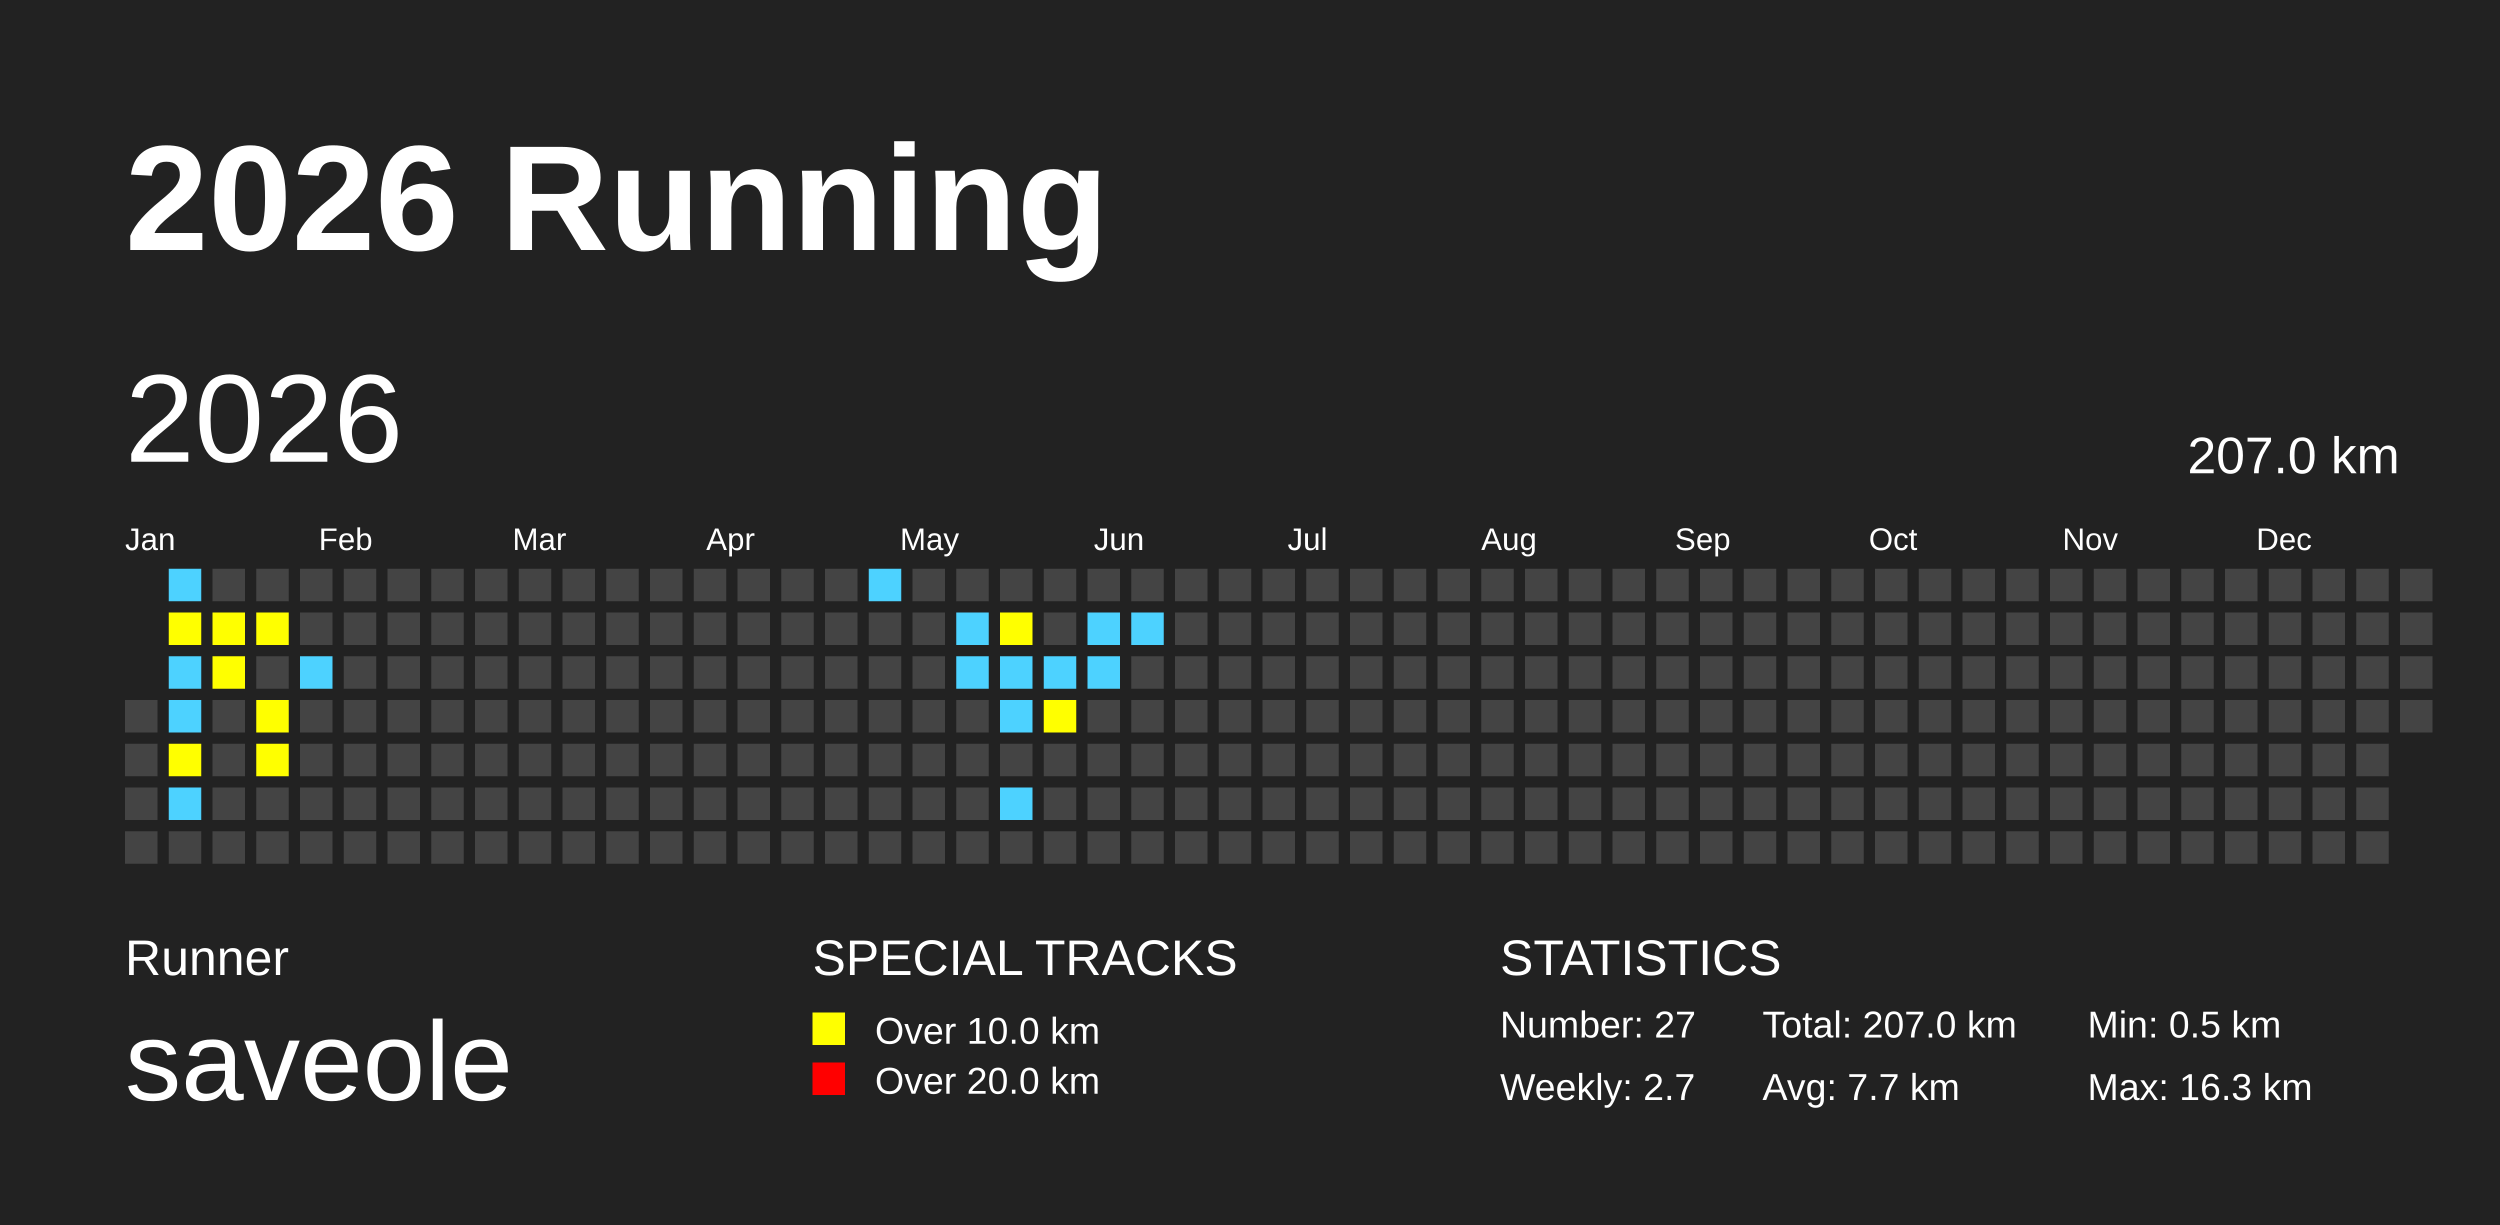
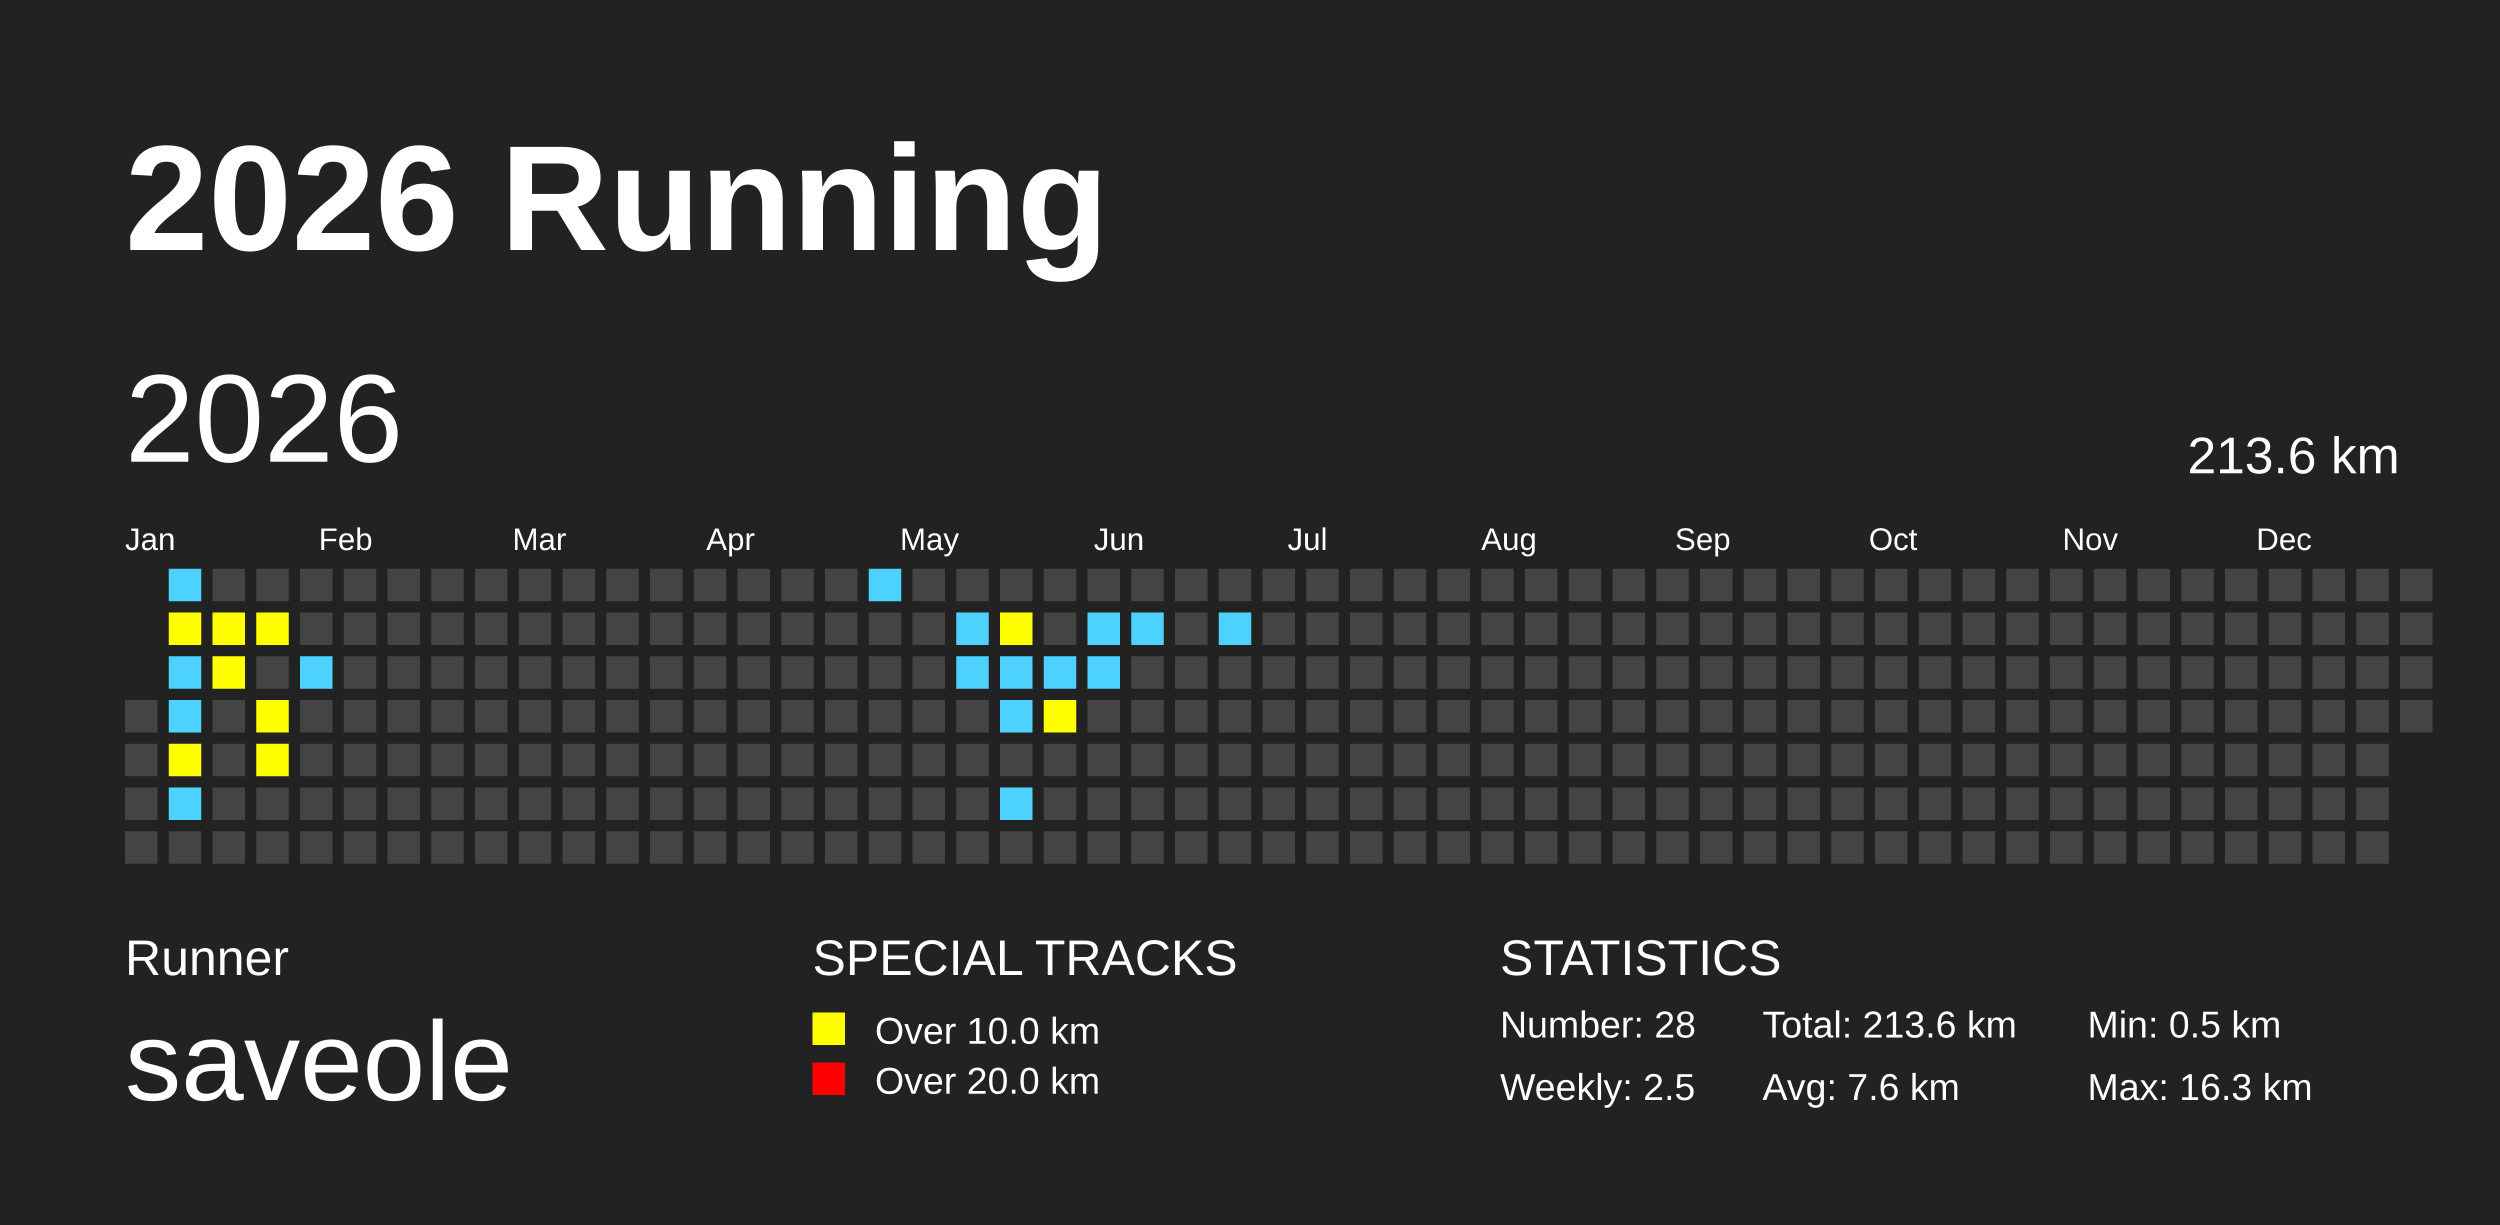
<svg xmlns="http://www.w3.org/2000/svg" baseProfile="full" height="98mm" version="1.1" viewBox="0,0,200,98" width="200mm">
  <defs />
  <rect fill="#222222" height="98" width="200" x="0" y="0" />
  <text fill="#FFFFFF" style="font-size:12px; font-family:Arial; font-weight:bold;" x="10" y="20">2026 Running</text>
  <text fill="#FFFFFF" style="font-size:4px; font-family:Arial" x="10" y="78">Runner</text>
  <text fill="#FFFFFF" style="font-size:9px; font-family:Arial" x="10" y="88">saveole</text>
  <text fill="#FFFFFF" style="font-size:4px; font-family:Arial" x="65" y="78">SPECIAL TRACKS</text>
  <rect fill="yellow" height="2.6" width="2.6" x="65" y="81" />
  <text fill="#FFFFFF" style="font-size:3px; font-family:Arial" x="70" y="83.5">Over 10.0 km</text>
  <rect fill="red" height="2.6" width="2.6" x="65" y="85" />
  <text fill="#FFFFFF" style="font-size:3px; font-family:Arial" x="70" y="87.5">Over 20.0 km</text>
  <text fill="#FFFFFF" style="font-size:4px; font-family:Arial" x="120" y="78">STATISTICS</text>
-   <text fill="#FFFFFF" style="font-size:3px; font-family:Arial" x="120" y="83">Number: 27</text>
-   <text fill="#FFFFFF" style="font-size:3px; font-family:Arial" x="120" y="88">Weekly: 2.7</text>
-   <text fill="#FFFFFF" style="font-size:3px; font-family:Arial" x="141" y="83">Total: 207.0 km</text>
-   <text fill="#FFFFFF" style="font-size:3px; font-family:Arial" x="141" y="88">Avg: 7.7 km</text>
+   <text fill="#FFFFFF" style="font-size:3px; font-family:Arial" x="120" y="83">Number: 28</text>
+   <text fill="#FFFFFF" style="font-size:3px; font-family:Arial" x="120" y="88">Weekly: 2.5</text>
+   <text fill="#FFFFFF" style="font-size:3px; font-family:Arial" x="141" y="83">Total: 213.6 km</text>
+   <text fill="#FFFFFF" style="font-size:3px; font-family:Arial" x="141" y="88">Avg: 7.6 km</text>
  <text fill="#FFFFFF" style="font-size:3px; font-family:Arial" x="167" y="83">Min: 0.5 km</text>
  <text fill="#FFFFFF" style="font-size:3px; font-family:Arial" x="167" y="88">Max: 16.3 km</text>
  <text dominant-baseline="hanging" fill="#FFFFFF" style="font-size:10.0px; font-family:Arial;" x="10" y="30">2026</text>
-   <text dominant-baseline="hanging" fill="#FFFFFF" style="font-size:4.125px; font-family:Arial;" x="175" y="35">207.0 km</text>
+   <text dominant-baseline="hanging" fill="#FFFFFF" style="font-size:4.125px; font-family:Arial;" x="175" y="35">213.6 km</text>
  <text fill="#FFFFFF" style="font-size:2.5px; font-family:Arial" x="10.0" y="44">Jan</text>
  <text fill="#FFFFFF" style="font-size:2.5px; font-family:Arial" x="25.5" y="44">Feb</text>
  <text fill="#FFFFFF" style="font-size:2.5px; font-family:Arial" x="41.0" y="44">Mar</text>
  <text fill="#FFFFFF" style="font-size:2.5px; font-family:Arial" x="56.5" y="44">Apr</text>
  <text fill="#FFFFFF" style="font-size:2.5px; font-family:Arial" x="72.0" y="44">May</text>
  <text fill="#FFFFFF" style="font-size:2.5px; font-family:Arial" x="87.5" y="44">Jun</text>
  <text fill="#FFFFFF" style="font-size:2.5px; font-family:Arial" x="103.0" y="44">Jul</text>
  <text fill="#FFFFFF" style="font-size:2.5px; font-family:Arial" x="118.5" y="44">Aug</text>
  <text fill="#FFFFFF" style="font-size:2.5px; font-family:Arial" x="134.0" y="44">Sep</text>
  <text fill="#FFFFFF" style="font-size:2.5px; font-family:Arial" x="149.5" y="44">Oct</text>
  <text fill="#FFFFFF" style="font-size:2.5px; font-family:Arial" x="165.0" y="44">Nov</text>
  <text fill="#FFFFFF" style="font-size:2.5px; font-family:Arial" x="180.5" y="44">Dec</text>
  <rect fill="#444444" height="2.6" width="2.6" x="10.0" y="56.0" />
  <rect fill="#444444" height="2.6" width="2.6" x="10.0" y="59.5" />
  <rect fill="#444444" height="2.6" width="2.6" x="10.0" y="63.0" />
  <rect fill="#444444" height="2.6" width="2.6" x="10.0" y="66.5" />
  <rect fill="#4DD2FF" height="2.6" width="2.6" x="13.5" y="45.5" />
  <rect fill="yellow" height="2.6" width="2.6" x="13.5" y="49.0" />
  <rect fill="#4DD2FF" height="2.6" width="2.6" x="13.5" y="52.5" />
  <rect fill="#4DD2FF" height="2.6" width="2.6" x="13.5" y="56.0" />
  <rect fill="yellow" height="2.6" width="2.6" x="13.5" y="59.5" />
  <rect fill="#4DD2FF" height="2.6" width="2.6" x="13.5" y="63.0" />
  <rect fill="#444444" height="2.6" width="2.6" x="13.5" y="66.5" />
  <rect fill="#444444" height="2.6" width="2.6" x="17.0" y="45.5" />
  <rect fill="yellow" height="2.6" width="2.6" x="17.0" y="49.0" />
  <rect fill="yellow" height="2.6" width="2.6" x="17.0" y="52.5" />
  <rect fill="#444444" height="2.6" width="2.6" x="17.0" y="56.0" />
  <rect fill="#444444" height="2.6" width="2.6" x="17.0" y="59.5" />
  <rect fill="#444444" height="2.6" width="2.6" x="17.0" y="63.0" />
  <rect fill="#444444" height="2.6" width="2.6" x="17.0" y="66.5" />
  <rect fill="#444444" height="2.6" width="2.6" x="20.5" y="45.5" />
  <rect fill="yellow" height="2.6" width="2.6" x="20.5" y="49.0" />
  <rect fill="#444444" height="2.6" width="2.6" x="20.5" y="52.5" />
  <rect fill="yellow" height="2.6" width="2.6" x="20.5" y="56.0" />
  <rect fill="yellow" height="2.6" width="2.6" x="20.5" y="59.5" />
  <rect fill="#444444" height="2.6" width="2.6" x="20.5" y="63.0" />
  <rect fill="#444444" height="2.6" width="2.6" x="20.5" y="66.5" />
  <rect fill="#444444" height="2.6" width="2.6" x="24.0" y="45.5" />
  <rect fill="#444444" height="2.6" width="2.6" x="24.0" y="49.0" />
  <rect fill="#4DD2FF" height="2.6" width="2.6" x="24.0" y="52.5" />
  <rect fill="#444444" height="2.6" width="2.6" x="24.0" y="56.0" />
  <rect fill="#444444" height="2.6" width="2.6" x="24.0" y="59.5" />
  <rect fill="#444444" height="2.6" width="2.6" x="24.0" y="63.0" />
  <rect fill="#444444" height="2.6" width="2.6" x="24.0" y="66.5" />
  <rect fill="#444444" height="2.6" width="2.6" x="27.5" y="45.5" />
  <rect fill="#444444" height="2.6" width="2.6" x="27.5" y="49.0" />
  <rect fill="#444444" height="2.6" width="2.6" x="27.5" y="52.5" />
  <rect fill="#444444" height="2.6" width="2.6" x="27.5" y="56.0" />
  <rect fill="#444444" height="2.6" width="2.6" x="27.5" y="59.5" />
  <rect fill="#444444" height="2.6" width="2.6" x="27.5" y="63.0" />
  <rect fill="#444444" height="2.6" width="2.6" x="27.5" y="66.5" />
  <rect fill="#444444" height="2.6" width="2.6" x="31.0" y="45.5" />
  <rect fill="#444444" height="2.6" width="2.6" x="31.0" y="49.0" />
  <rect fill="#444444" height="2.6" width="2.6" x="31.0" y="52.5" />
  <rect fill="#444444" height="2.6" width="2.6" x="31.0" y="56.0" />
  <rect fill="#444444" height="2.6" width="2.6" x="31.0" y="59.5" />
  <rect fill="#444444" height="2.6" width="2.6" x="31.0" y="63.0" />
  <rect fill="#444444" height="2.6" width="2.6" x="31.0" y="66.5" />
  <rect fill="#444444" height="2.6" width="2.6" x="34.5" y="45.5" />
  <rect fill="#444444" height="2.6" width="2.6" x="34.5" y="49.0" />
  <rect fill="#444444" height="2.6" width="2.6" x="34.5" y="52.5" />
  <rect fill="#444444" height="2.6" width="2.6" x="34.5" y="56.0" />
  <rect fill="#444444" height="2.6" width="2.6" x="34.5" y="59.5" />
  <rect fill="#444444" height="2.6" width="2.6" x="34.5" y="63.0" />
  <rect fill="#444444" height="2.6" width="2.6" x="34.5" y="66.5" />
  <rect fill="#444444" height="2.6" width="2.6" x="38.0" y="45.5" />
  <rect fill="#444444" height="2.6" width="2.6" x="38.0" y="49.0" />
  <rect fill="#444444" height="2.6" width="2.6" x="38.0" y="52.5" />
  <rect fill="#444444" height="2.6" width="2.6" x="38.0" y="56.0" />
  <rect fill="#444444" height="2.6" width="2.6" x="38.0" y="59.5" />
  <rect fill="#444444" height="2.6" width="2.6" x="38.0" y="63.0" />
  <rect fill="#444444" height="2.6" width="2.6" x="38.0" y="66.5" />
  <rect fill="#444444" height="2.6" width="2.6" x="41.5" y="45.5" />
  <rect fill="#444444" height="2.6" width="2.6" x="41.5" y="49.0" />
  <rect fill="#444444" height="2.6" width="2.6" x="41.5" y="52.5" />
  <rect fill="#444444" height="2.6" width="2.6" x="41.5" y="56.0" />
  <rect fill="#444444" height="2.6" width="2.6" x="41.5" y="59.5" />
  <rect fill="#444444" height="2.6" width="2.6" x="41.5" y="63.0" />
  <rect fill="#444444" height="2.6" width="2.6" x="41.5" y="66.5" />
  <rect fill="#444444" height="2.6" width="2.6" x="45.0" y="45.5" />
  <rect fill="#444444" height="2.6" width="2.6" x="45.0" y="49.0" />
  <rect fill="#444444" height="2.6" width="2.6" x="45.0" y="52.5" />
  <rect fill="#444444" height="2.6" width="2.6" x="45.0" y="56.0" />
  <rect fill="#444444" height="2.6" width="2.6" x="45.0" y="59.5" />
  <rect fill="#444444" height="2.6" width="2.6" x="45.0" y="63.0" />
  <rect fill="#444444" height="2.6" width="2.6" x="45.0" y="66.5" />
  <rect fill="#444444" height="2.6" width="2.6" x="48.5" y="45.5" />
  <rect fill="#444444" height="2.6" width="2.6" x="48.5" y="49.0" />
  <rect fill="#444444" height="2.6" width="2.6" x="48.5" y="52.5" />
  <rect fill="#444444" height="2.6" width="2.6" x="48.5" y="56.0" />
  <rect fill="#444444" height="2.6" width="2.6" x="48.5" y="59.5" />
  <rect fill="#444444" height="2.6" width="2.6" x="48.5" y="63.0" />
  <rect fill="#444444" height="2.6" width="2.6" x="48.5" y="66.5" />
  <rect fill="#444444" height="2.6" width="2.6" x="52.0" y="45.5" />
  <rect fill="#444444" height="2.6" width="2.6" x="52.0" y="49.0" />
  <rect fill="#444444" height="2.6" width="2.6" x="52.0" y="52.5" />
  <rect fill="#444444" height="2.6" width="2.6" x="52.0" y="56.0" />
  <rect fill="#444444" height="2.6" width="2.6" x="52.0" y="59.5" />
  <rect fill="#444444" height="2.6" width="2.6" x="52.0" y="63.0" />
  <rect fill="#444444" height="2.6" width="2.6" x="52.0" y="66.5" />
  <rect fill="#444444" height="2.6" width="2.6" x="55.5" y="45.5" />
  <rect fill="#444444" height="2.6" width="2.6" x="55.5" y="49.0" />
  <rect fill="#444444" height="2.6" width="2.6" x="55.5" y="52.5" />
  <rect fill="#444444" height="2.6" width="2.6" x="55.5" y="56.0" />
  <rect fill="#444444" height="2.6" width="2.6" x="55.5" y="59.5" />
  <rect fill="#444444" height="2.6" width="2.6" x="55.5" y="63.0" />
  <rect fill="#444444" height="2.6" width="2.6" x="55.5" y="66.5" />
  <rect fill="#444444" height="2.6" width="2.6" x="59.0" y="45.5" />
  <rect fill="#444444" height="2.6" width="2.6" x="59.0" y="49.0" />
  <rect fill="#444444" height="2.6" width="2.6" x="59.0" y="52.5" />
  <rect fill="#444444" height="2.6" width="2.6" x="59.0" y="56.0" />
  <rect fill="#444444" height="2.6" width="2.6" x="59.0" y="59.5" />
  <rect fill="#444444" height="2.6" width="2.6" x="59.0" y="63.0" />
  <rect fill="#444444" height="2.6" width="2.6" x="59.0" y="66.5" />
  <rect fill="#444444" height="2.6" width="2.6" x="62.5" y="45.5" />
  <rect fill="#444444" height="2.6" width="2.6" x="62.5" y="49.0" />
  <rect fill="#444444" height="2.6" width="2.6" x="62.5" y="52.5" />
  <rect fill="#444444" height="2.6" width="2.6" x="62.5" y="56.0" />
  <rect fill="#444444" height="2.6" width="2.6" x="62.5" y="59.5" />
  <rect fill="#444444" height="2.6" width="2.6" x="62.5" y="63.0" />
  <rect fill="#444444" height="2.6" width="2.6" x="62.5" y="66.5" />
  <rect fill="#444444" height="2.6" width="2.6" x="66.0" y="45.5" />
  <rect fill="#444444" height="2.6" width="2.6" x="66.0" y="49.0" />
  <rect fill="#444444" height="2.6" width="2.6" x="66.0" y="52.5" />
  <rect fill="#444444" height="2.6" width="2.6" x="66.0" y="56.0" />
  <rect fill="#444444" height="2.6" width="2.6" x="66.0" y="59.5" />
  <rect fill="#444444" height="2.6" width="2.6" x="66.0" y="63.0" />
  <rect fill="#444444" height="2.6" width="2.6" x="66.0" y="66.5" />
  <rect fill="#4DD2FF" height="2.6" width="2.6" x="69.5" y="45.5" />
  <rect fill="#444444" height="2.6" width="2.6" x="69.5" y="49.0" />
  <rect fill="#444444" height="2.6" width="2.6" x="69.5" y="52.5" />
  <rect fill="#444444" height="2.6" width="2.6" x="69.5" y="56.0" />
  <rect fill="#444444" height="2.6" width="2.6" x="69.5" y="59.5" />
  <rect fill="#444444" height="2.6" width="2.6" x="69.5" y="63.0" />
  <rect fill="#444444" height="2.6" width="2.6" x="69.5" y="66.5" />
  <rect fill="#444444" height="2.6" width="2.6" x="73.0" y="45.5" />
  <rect fill="#444444" height="2.6" width="2.6" x="73.0" y="49.0" />
  <rect fill="#444444" height="2.6" width="2.6" x="73.0" y="52.5" />
  <rect fill="#444444" height="2.6" width="2.6" x="73.0" y="56.0" />
  <rect fill="#444444" height="2.6" width="2.6" x="73.0" y="59.5" />
  <rect fill="#444444" height="2.6" width="2.6" x="73.0" y="63.0" />
  <rect fill="#444444" height="2.6" width="2.6" x="73.0" y="66.5" />
  <rect fill="#444444" height="2.6" width="2.6" x="76.5" y="45.5" />
  <rect fill="#4DD2FF" height="2.6" width="2.6" x="76.5" y="49.0" />
  <rect fill="#4DD2FF" height="2.6" width="2.6" x="76.5" y="52.5" />
  <rect fill="#444444" height="2.6" width="2.6" x="76.5" y="56.0" />
  <rect fill="#444444" height="2.6" width="2.6" x="76.5" y="59.5" />
  <rect fill="#444444" height="2.6" width="2.6" x="76.5" y="63.0" />
  <rect fill="#444444" height="2.6" width="2.6" x="76.5" y="66.5" />
  <rect fill="#444444" height="2.6" width="2.6" x="80.0" y="45.5" />
  <rect fill="yellow" height="2.6" width="2.6" x="80.0" y="49.0" />
  <rect fill="#4DD2FF" height="2.6" width="2.6" x="80.0" y="52.5" />
  <rect fill="#4DD2FF" height="2.6" width="2.6" x="80.0" y="56.0" />
  <rect fill="#444444" height="2.6" width="2.6" x="80.0" y="59.5" />
  <rect fill="#4DD2FF" height="2.6" width="2.6" x="80.0" y="63.0" />
  <rect fill="#444444" height="2.6" width="2.6" x="80.0" y="66.5" />
  <rect fill="#444444" height="2.6" width="2.6" x="83.5" y="45.5" />
  <rect fill="#444444" height="2.6" width="2.6" x="83.5" y="49.0" />
  <rect fill="#4DD2FF" height="2.6" width="2.6" x="83.5" y="52.5" />
  <rect fill="yellow" height="2.6" width="2.6" x="83.5" y="56.0" />
  <rect fill="#444444" height="2.6" width="2.6" x="83.5" y="59.5" />
  <rect fill="#444444" height="2.6" width="2.6" x="83.5" y="63.0" />
  <rect fill="#444444" height="2.6" width="2.6" x="83.5" y="66.5" />
  <rect fill="#444444" height="2.6" width="2.6" x="87.0" y="45.5" />
  <rect fill="#4DD2FF" height="2.6" width="2.6" x="87.0" y="49.0" />
  <rect fill="#4DD2FF" height="2.6" width="2.6" x="87.0" y="52.5" />
  <rect fill="#444444" height="2.6" width="2.6" x="87.0" y="56.0" />
  <rect fill="#444444" height="2.6" width="2.6" x="87.0" y="59.5" />
  <rect fill="#444444" height="2.6" width="2.6" x="87.0" y="63.0" />
  <rect fill="#444444" height="2.6" width="2.6" x="87.0" y="66.5" />
  <rect fill="#444444" height="2.6" width="2.6" x="90.5" y="45.5" />
  <rect fill="#4DD2FF" height="2.6" width="2.6" x="90.5" y="49.0" />
  <rect fill="#444444" height="2.6" width="2.6" x="90.5" y="52.5" />
  <rect fill="#444444" height="2.6" width="2.6" x="90.5" y="56.0" />
  <rect fill="#444444" height="2.6" width="2.6" x="90.5" y="59.5" />
  <rect fill="#444444" height="2.6" width="2.6" x="90.5" y="63.0" />
  <rect fill="#444444" height="2.6" width="2.6" x="90.5" y="66.5" />
  <rect fill="#444444" height="2.6" width="2.6" x="94.0" y="45.5" />
  <rect fill="#444444" height="2.6" width="2.6" x="94.0" y="49.0" />
  <rect fill="#444444" height="2.6" width="2.6" x="94.0" y="52.5" />
  <rect fill="#444444" height="2.6" width="2.6" x="94.0" y="56.0" />
  <rect fill="#444444" height="2.6" width="2.6" x="94.0" y="59.5" />
  <rect fill="#444444" height="2.6" width="2.6" x="94.0" y="63.0" />
  <rect fill="#444444" height="2.6" width="2.6" x="94.0" y="66.5" />
  <rect fill="#444444" height="2.6" width="2.6" x="97.5" y="45.5" />
-   <rect fill="#444444" height="2.6" width="2.6" x="97.5" y="49.0" />
+   <rect fill="#4DD2FF" height="2.6" width="2.6" x="97.5" y="49.0" />
  <rect fill="#444444" height="2.6" width="2.6" x="97.5" y="52.5" />
  <rect fill="#444444" height="2.6" width="2.6" x="97.5" y="56.0" />
  <rect fill="#444444" height="2.6" width="2.6" x="97.5" y="59.5" />
  <rect fill="#444444" height="2.6" width="2.6" x="97.5" y="63.0" />
  <rect fill="#444444" height="2.6" width="2.6" x="97.5" y="66.5" />
  <rect fill="#444444" height="2.6" width="2.6" x="101.0" y="45.5" />
  <rect fill="#444444" height="2.6" width="2.6" x="101.0" y="49.0" />
  <rect fill="#444444" height="2.6" width="2.6" x="101.0" y="52.5" />
  <rect fill="#444444" height="2.6" width="2.6" x="101.0" y="56.0" />
  <rect fill="#444444" height="2.6" width="2.6" x="101.0" y="59.5" />
  <rect fill="#444444" height="2.6" width="2.6" x="101.0" y="63.0" />
  <rect fill="#444444" height="2.6" width="2.6" x="101.0" y="66.5" />
  <rect fill="#444444" height="2.6" width="2.6" x="104.5" y="45.5" />
  <rect fill="#444444" height="2.6" width="2.6" x="104.5" y="49.0" />
  <rect fill="#444444" height="2.6" width="2.6" x="104.5" y="52.5" />
  <rect fill="#444444" height="2.6" width="2.6" x="104.5" y="56.0" />
  <rect fill="#444444" height="2.6" width="2.6" x="104.5" y="59.5" />
  <rect fill="#444444" height="2.6" width="2.6" x="104.5" y="63.0" />
  <rect fill="#444444" height="2.6" width="2.6" x="104.5" y="66.5" />
  <rect fill="#444444" height="2.6" width="2.6" x="108.0" y="45.5" />
  <rect fill="#444444" height="2.6" width="2.6" x="108.0" y="49.0" />
  <rect fill="#444444" height="2.6" width="2.6" x="108.0" y="52.5" />
  <rect fill="#444444" height="2.6" width="2.6" x="108.0" y="56.0" />
  <rect fill="#444444" height="2.6" width="2.6" x="108.0" y="59.5" />
  <rect fill="#444444" height="2.6" width="2.6" x="108.0" y="63.0" />
  <rect fill="#444444" height="2.6" width="2.6" x="108.0" y="66.5" />
  <rect fill="#444444" height="2.6" width="2.6" x="111.5" y="45.5" />
  <rect fill="#444444" height="2.6" width="2.6" x="111.5" y="49.0" />
  <rect fill="#444444" height="2.6" width="2.6" x="111.5" y="52.5" />
  <rect fill="#444444" height="2.6" width="2.6" x="111.5" y="56.0" />
  <rect fill="#444444" height="2.6" width="2.6" x="111.5" y="59.5" />
  <rect fill="#444444" height="2.6" width="2.6" x="111.5" y="63.0" />
  <rect fill="#444444" height="2.6" width="2.6" x="111.5" y="66.5" />
  <rect fill="#444444" height="2.6" width="2.6" x="115.0" y="45.5" />
  <rect fill="#444444" height="2.6" width="2.6" x="115.0" y="49.0" />
  <rect fill="#444444" height="2.6" width="2.6" x="115.0" y="52.5" />
  <rect fill="#444444" height="2.6" width="2.6" x="115.0" y="56.0" />
  <rect fill="#444444" height="2.6" width="2.6" x="115.0" y="59.5" />
  <rect fill="#444444" height="2.6" width="2.6" x="115.0" y="63.0" />
  <rect fill="#444444" height="2.6" width="2.6" x="115.0" y="66.5" />
  <rect fill="#444444" height="2.6" width="2.6" x="118.5" y="45.5" />
  <rect fill="#444444" height="2.6" width="2.6" x="118.5" y="49.0" />
  <rect fill="#444444" height="2.6" width="2.6" x="118.5" y="52.5" />
  <rect fill="#444444" height="2.6" width="2.6" x="118.5" y="56.0" />
  <rect fill="#444444" height="2.6" width="2.6" x="118.5" y="59.5" />
  <rect fill="#444444" height="2.6" width="2.6" x="118.5" y="63.0" />
  <rect fill="#444444" height="2.6" width="2.6" x="118.5" y="66.5" />
  <rect fill="#444444" height="2.6" width="2.6" x="122.0" y="45.5" />
  <rect fill="#444444" height="2.6" width="2.6" x="122.0" y="49.0" />
  <rect fill="#444444" height="2.6" width="2.6" x="122.0" y="52.5" />
  <rect fill="#444444" height="2.6" width="2.6" x="122.0" y="56.0" />
  <rect fill="#444444" height="2.6" width="2.6" x="122.0" y="59.5" />
  <rect fill="#444444" height="2.6" width="2.6" x="122.0" y="63.0" />
  <rect fill="#444444" height="2.6" width="2.6" x="122.0" y="66.5" />
  <rect fill="#444444" height="2.6" width="2.6" x="125.5" y="45.5" />
  <rect fill="#444444" height="2.6" width="2.6" x="125.5" y="49.0" />
  <rect fill="#444444" height="2.6" width="2.6" x="125.5" y="52.5" />
  <rect fill="#444444" height="2.6" width="2.6" x="125.5" y="56.0" />
  <rect fill="#444444" height="2.6" width="2.6" x="125.5" y="59.5" />
  <rect fill="#444444" height="2.6" width="2.6" x="125.5" y="63.0" />
  <rect fill="#444444" height="2.6" width="2.6" x="125.5" y="66.5" />
  <rect fill="#444444" height="2.6" width="2.6" x="129.0" y="45.5" />
  <rect fill="#444444" height="2.6" width="2.6" x="129.0" y="49.0" />
  <rect fill="#444444" height="2.6" width="2.6" x="129.0" y="52.5" />
  <rect fill="#444444" height="2.6" width="2.6" x="129.0" y="56.0" />
  <rect fill="#444444" height="2.6" width="2.6" x="129.0" y="59.5" />
  <rect fill="#444444" height="2.6" width="2.6" x="129.0" y="63.0" />
  <rect fill="#444444" height="2.6" width="2.6" x="129.0" y="66.5" />
  <rect fill="#444444" height="2.6" width="2.6" x="132.5" y="45.5" />
  <rect fill="#444444" height="2.6" width="2.6" x="132.5" y="49.0" />
  <rect fill="#444444" height="2.6" width="2.6" x="132.5" y="52.5" />
  <rect fill="#444444" height="2.6" width="2.6" x="132.5" y="56.0" />
  <rect fill="#444444" height="2.6" width="2.6" x="132.5" y="59.5" />
  <rect fill="#444444" height="2.6" width="2.6" x="132.5" y="63.0" />
  <rect fill="#444444" height="2.6" width="2.6" x="132.5" y="66.5" />
  <rect fill="#444444" height="2.6" width="2.6" x="136.0" y="45.5" />
  <rect fill="#444444" height="2.6" width="2.6" x="136.0" y="49.0" />
  <rect fill="#444444" height="2.6" width="2.6" x="136.0" y="52.5" />
  <rect fill="#444444" height="2.6" width="2.6" x="136.0" y="56.0" />
  <rect fill="#444444" height="2.6" width="2.6" x="136.0" y="59.5" />
  <rect fill="#444444" height="2.6" width="2.6" x="136.0" y="63.0" />
  <rect fill="#444444" height="2.6" width="2.6" x="136.0" y="66.5" />
  <rect fill="#444444" height="2.6" width="2.6" x="139.5" y="45.5" />
  <rect fill="#444444" height="2.6" width="2.6" x="139.5" y="49.0" />
  <rect fill="#444444" height="2.6" width="2.6" x="139.5" y="52.5" />
  <rect fill="#444444" height="2.6" width="2.6" x="139.5" y="56.0" />
  <rect fill="#444444" height="2.6" width="2.6" x="139.5" y="59.5" />
  <rect fill="#444444" height="2.6" width="2.6" x="139.5" y="63.0" />
  <rect fill="#444444" height="2.6" width="2.6" x="139.5" y="66.5" />
  <rect fill="#444444" height="2.6" width="2.6" x="143.0" y="45.5" />
  <rect fill="#444444" height="2.6" width="2.6" x="143.0" y="49.0" />
  <rect fill="#444444" height="2.6" width="2.6" x="143.0" y="52.5" />
  <rect fill="#444444" height="2.6" width="2.6" x="143.0" y="56.0" />
  <rect fill="#444444" height="2.6" width="2.6" x="143.0" y="59.5" />
  <rect fill="#444444" height="2.6" width="2.6" x="143.0" y="63.0" />
  <rect fill="#444444" height="2.6" width="2.6" x="143.0" y="66.5" />
  <rect fill="#444444" height="2.6" width="2.6" x="146.5" y="45.5" />
  <rect fill="#444444" height="2.6" width="2.6" x="146.5" y="49.0" />
  <rect fill="#444444" height="2.6" width="2.6" x="146.5" y="52.5" />
  <rect fill="#444444" height="2.6" width="2.6" x="146.5" y="56.0" />
  <rect fill="#444444" height="2.6" width="2.6" x="146.5" y="59.5" />
  <rect fill="#444444" height="2.6" width="2.6" x="146.5" y="63.0" />
  <rect fill="#444444" height="2.6" width="2.6" x="146.5" y="66.5" />
  <rect fill="#444444" height="2.6" width="2.6" x="150.0" y="45.5" />
  <rect fill="#444444" height="2.6" width="2.6" x="150.0" y="49.0" />
  <rect fill="#444444" height="2.6" width="2.6" x="150.0" y="52.5" />
  <rect fill="#444444" height="2.6" width="2.6" x="150.0" y="56.0" />
  <rect fill="#444444" height="2.6" width="2.6" x="150.0" y="59.5" />
  <rect fill="#444444" height="2.6" width="2.6" x="150.0" y="63.0" />
  <rect fill="#444444" height="2.6" width="2.6" x="150.0" y="66.5" />
  <rect fill="#444444" height="2.6" width="2.6" x="153.5" y="45.5" />
  <rect fill="#444444" height="2.6" width="2.6" x="153.5" y="49.0" />
  <rect fill="#444444" height="2.6" width="2.6" x="153.5" y="52.5" />
  <rect fill="#444444" height="2.6" width="2.6" x="153.5" y="56.0" />
  <rect fill="#444444" height="2.6" width="2.6" x="153.5" y="59.5" />
  <rect fill="#444444" height="2.6" width="2.6" x="153.5" y="63.0" />
  <rect fill="#444444" height="2.6" width="2.6" x="153.5" y="66.5" />
  <rect fill="#444444" height="2.6" width="2.6" x="157.0" y="45.5" />
  <rect fill="#444444" height="2.6" width="2.6" x="157.0" y="49.0" />
  <rect fill="#444444" height="2.6" width="2.6" x="157.0" y="52.5" />
  <rect fill="#444444" height="2.6" width="2.6" x="157.0" y="56.0" />
  <rect fill="#444444" height="2.6" width="2.6" x="157.0" y="59.5" />
  <rect fill="#444444" height="2.6" width="2.6" x="157.0" y="63.0" />
  <rect fill="#444444" height="2.6" width="2.6" x="157.0" y="66.5" />
  <rect fill="#444444" height="2.6" width="2.6" x="160.5" y="45.5" />
  <rect fill="#444444" height="2.6" width="2.6" x="160.5" y="49.0" />
  <rect fill="#444444" height="2.6" width="2.6" x="160.5" y="52.5" />
  <rect fill="#444444" height="2.6" width="2.6" x="160.5" y="56.0" />
  <rect fill="#444444" height="2.6" width="2.6" x="160.5" y="59.5" />
  <rect fill="#444444" height="2.6" width="2.6" x="160.5" y="63.0" />
  <rect fill="#444444" height="2.6" width="2.6" x="160.5" y="66.5" />
  <rect fill="#444444" height="2.6" width="2.6" x="164.0" y="45.5" />
  <rect fill="#444444" height="2.6" width="2.6" x="164.0" y="49.0" />
  <rect fill="#444444" height="2.6" width="2.6" x="164.0" y="52.5" />
  <rect fill="#444444" height="2.6" width="2.6" x="164.0" y="56.0" />
  <rect fill="#444444" height="2.6" width="2.6" x="164.0" y="59.5" />
  <rect fill="#444444" height="2.6" width="2.6" x="164.0" y="63.0" />
  <rect fill="#444444" height="2.6" width="2.6" x="164.0" y="66.5" />
  <rect fill="#444444" height="2.6" width="2.6" x="167.5" y="45.5" />
  <rect fill="#444444" height="2.6" width="2.6" x="167.5" y="49.0" />
  <rect fill="#444444" height="2.6" width="2.6" x="167.5" y="52.5" />
  <rect fill="#444444" height="2.6" width="2.6" x="167.5" y="56.0" />
  <rect fill="#444444" height="2.6" width="2.6" x="167.5" y="59.5" />
  <rect fill="#444444" height="2.6" width="2.6" x="167.5" y="63.0" />
  <rect fill="#444444" height="2.6" width="2.6" x="167.5" y="66.5" />
  <rect fill="#444444" height="2.6" width="2.6" x="171.0" y="45.5" />
  <rect fill="#444444" height="2.6" width="2.6" x="171.0" y="49.0" />
  <rect fill="#444444" height="2.6" width="2.6" x="171.0" y="52.5" />
  <rect fill="#444444" height="2.6" width="2.6" x="171.0" y="56.0" />
  <rect fill="#444444" height="2.6" width="2.6" x="171.0" y="59.5" />
  <rect fill="#444444" height="2.6" width="2.6" x="171.0" y="63.0" />
  <rect fill="#444444" height="2.6" width="2.6" x="171.0" y="66.5" />
  <rect fill="#444444" height="2.6" width="2.6" x="174.5" y="45.5" />
  <rect fill="#444444" height="2.6" width="2.6" x="174.5" y="49.0" />
  <rect fill="#444444" height="2.6" width="2.6" x="174.5" y="52.5" />
  <rect fill="#444444" height="2.6" width="2.6" x="174.5" y="56.0" />
  <rect fill="#444444" height="2.6" width="2.6" x="174.5" y="59.5" />
  <rect fill="#444444" height="2.6" width="2.6" x="174.5" y="63.0" />
  <rect fill="#444444" height="2.6" width="2.6" x="174.5" y="66.5" />
  <rect fill="#444444" height="2.6" width="2.6" x="178.0" y="45.5" />
  <rect fill="#444444" height="2.6" width="2.6" x="178.0" y="49.0" />
  <rect fill="#444444" height="2.6" width="2.6" x="178.0" y="52.5" />
  <rect fill="#444444" height="2.6" width="2.6" x="178.0" y="56.0" />
  <rect fill="#444444" height="2.6" width="2.6" x="178.0" y="59.5" />
  <rect fill="#444444" height="2.6" width="2.6" x="178.0" y="63.0" />
  <rect fill="#444444" height="2.6" width="2.6" x="178.0" y="66.5" />
  <rect fill="#444444" height="2.6" width="2.6" x="181.5" y="45.5" />
  <rect fill="#444444" height="2.6" width="2.6" x="181.5" y="49.0" />
  <rect fill="#444444" height="2.6" width="2.6" x="181.5" y="52.5" />
  <rect fill="#444444" height="2.6" width="2.6" x="181.5" y="56.0" />
  <rect fill="#444444" height="2.6" width="2.6" x="181.5" y="59.5" />
  <rect fill="#444444" height="2.6" width="2.6" x="181.5" y="63.0" />
  <rect fill="#444444" height="2.6" width="2.6" x="181.5" y="66.5" />
  <rect fill="#444444" height="2.6" width="2.6" x="185.0" y="45.5" />
  <rect fill="#444444" height="2.6" width="2.6" x="185.0" y="49.0" />
  <rect fill="#444444" height="2.6" width="2.6" x="185.0" y="52.5" />
  <rect fill="#444444" height="2.6" width="2.6" x="185.0" y="56.0" />
  <rect fill="#444444" height="2.6" width="2.6" x="185.0" y="59.5" />
  <rect fill="#444444" height="2.6" width="2.6" x="185.0" y="63.0" />
  <rect fill="#444444" height="2.6" width="2.6" x="185.0" y="66.5" />
  <rect fill="#444444" height="2.6" width="2.6" x="188.5" y="45.5" />
  <rect fill="#444444" height="2.6" width="2.6" x="188.5" y="49.0" />
  <rect fill="#444444" height="2.6" width="2.6" x="188.5" y="52.5" />
  <rect fill="#444444" height="2.6" width="2.6" x="188.5" y="56.0" />
  <rect fill="#444444" height="2.6" width="2.6" x="188.5" y="59.5" />
  <rect fill="#444444" height="2.6" width="2.6" x="188.5" y="63.0" />
  <rect fill="#444444" height="2.6" width="2.6" x="188.5" y="66.5" />
  <rect fill="#444444" height="2.6" width="2.6" x="192.0" y="45.5" />
  <rect fill="#444444" height="2.6" width="2.6" x="192.0" y="49.0" />
  <rect fill="#444444" height="2.6" width="2.6" x="192.0" y="52.5" />
  <rect fill="#444444" height="2.6" width="2.6" x="192.0" y="56.0" />
</svg>
